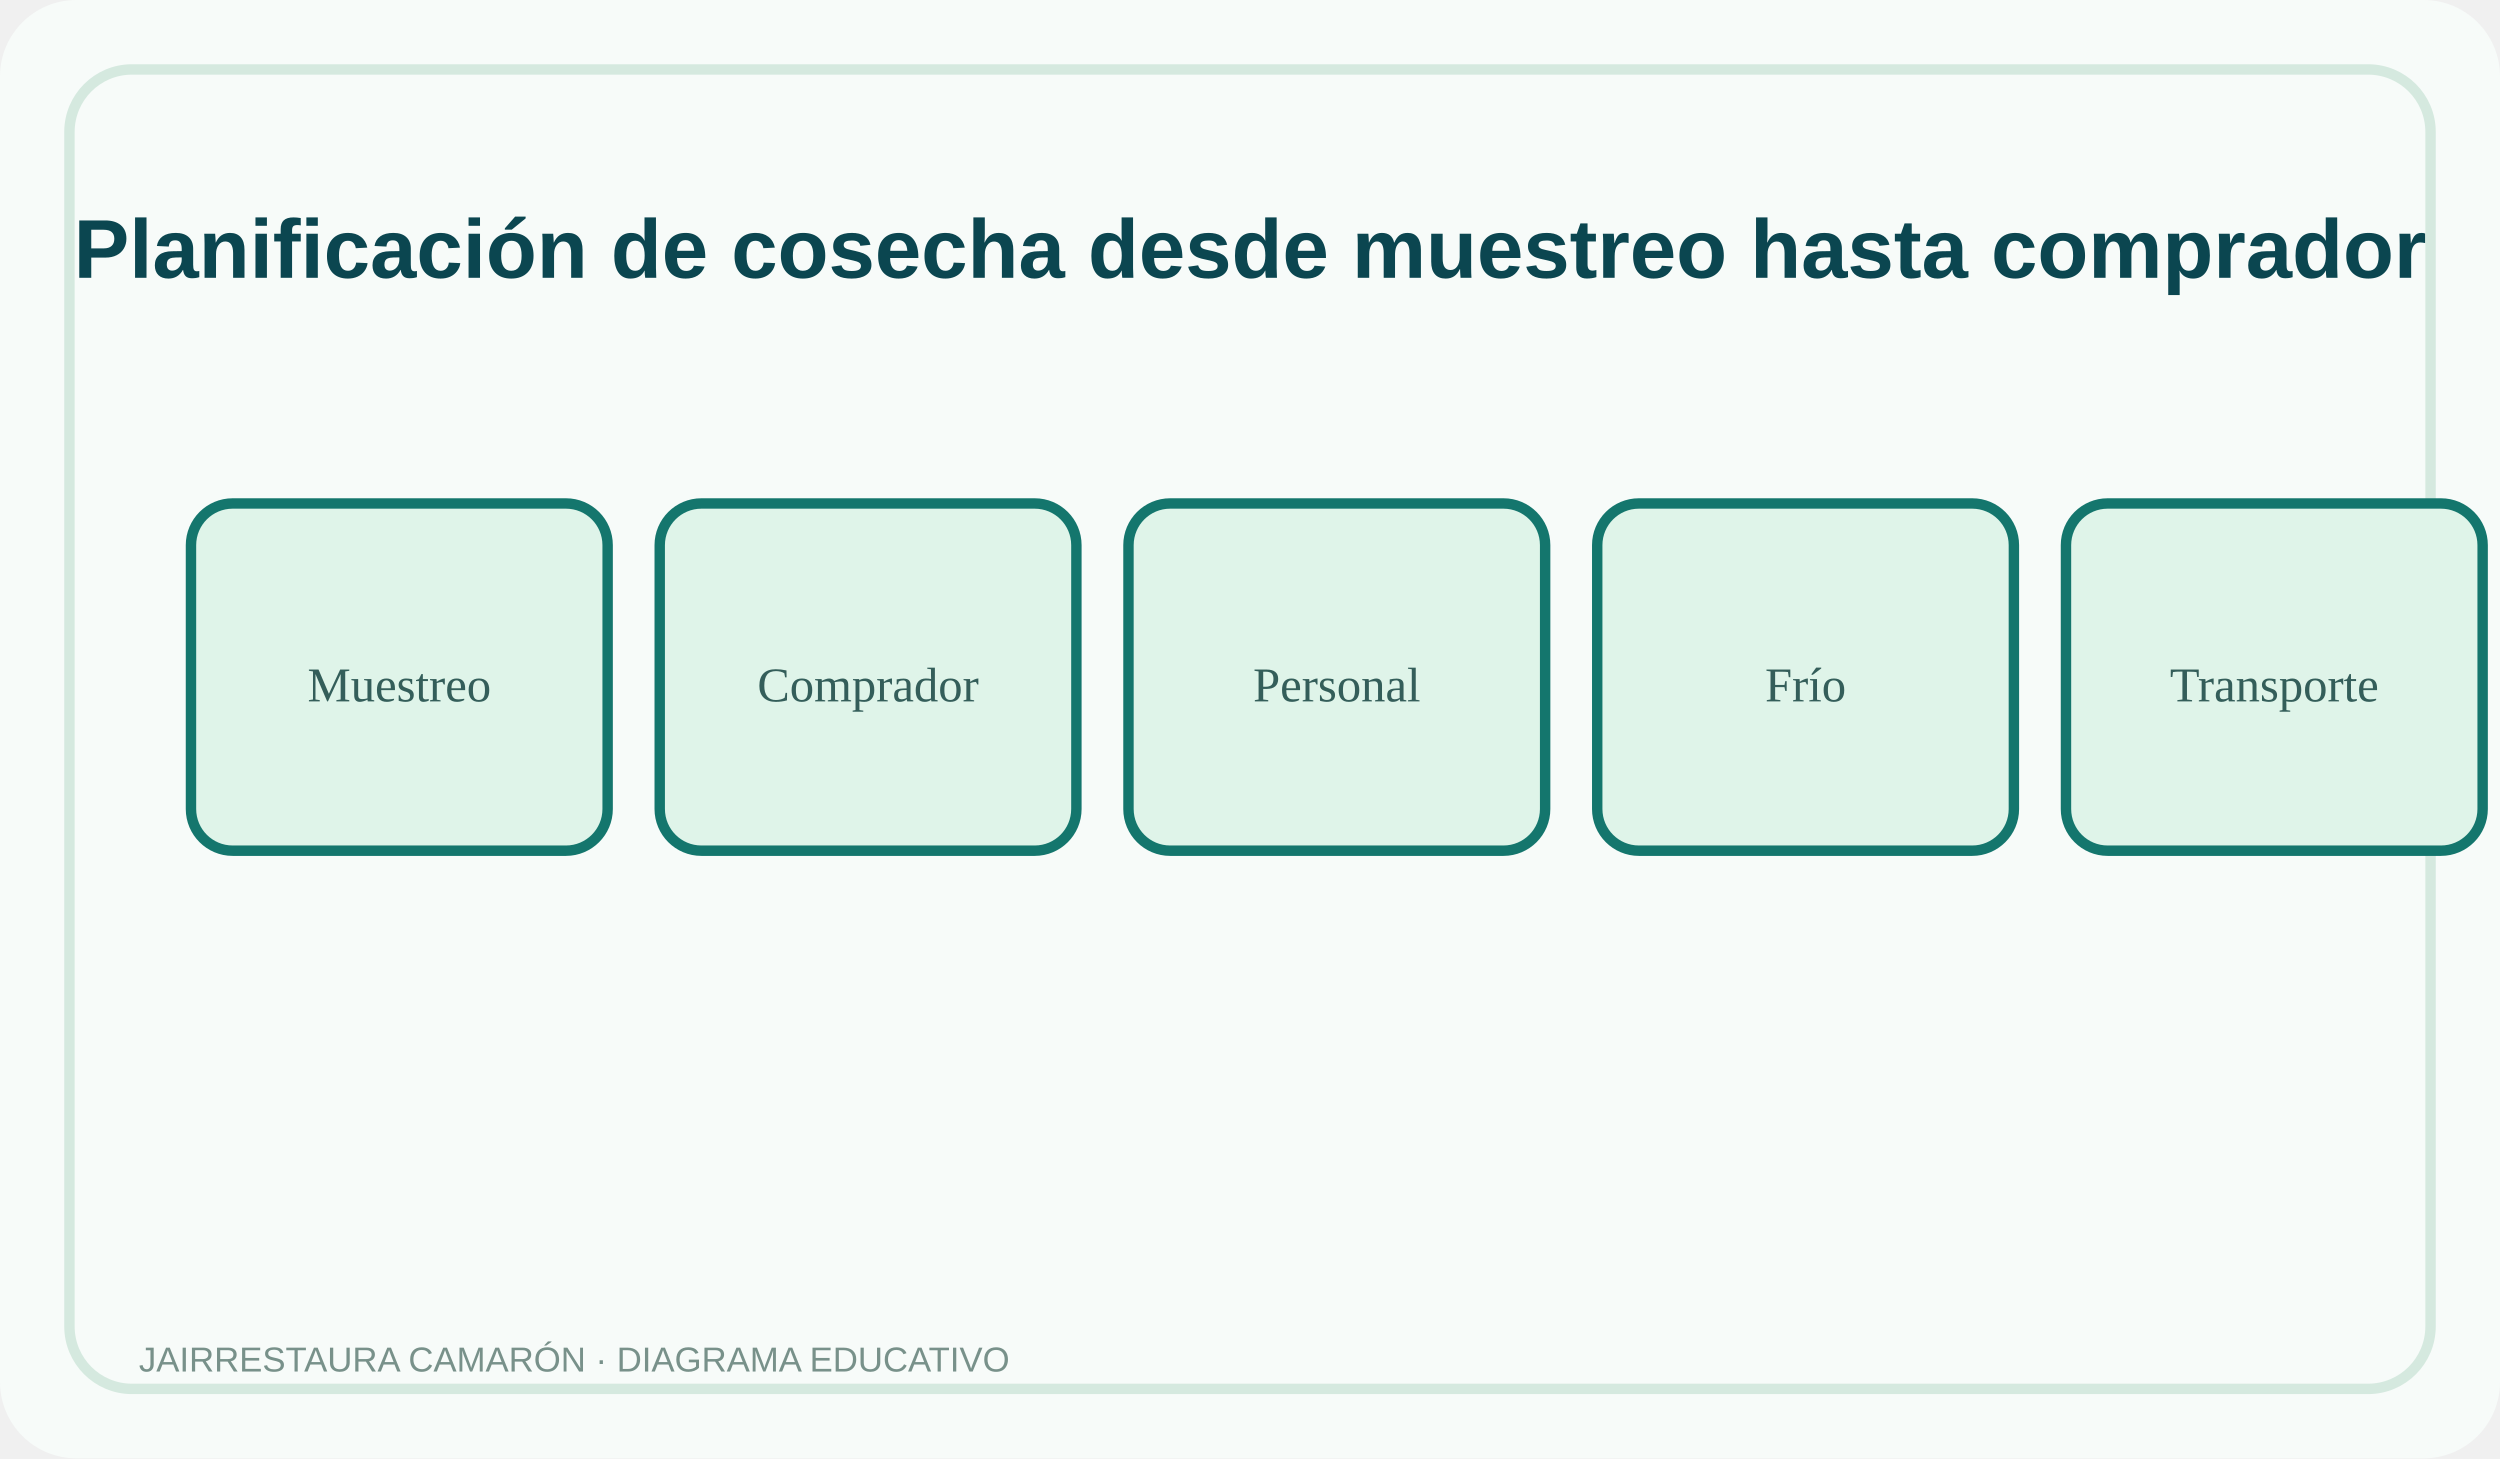
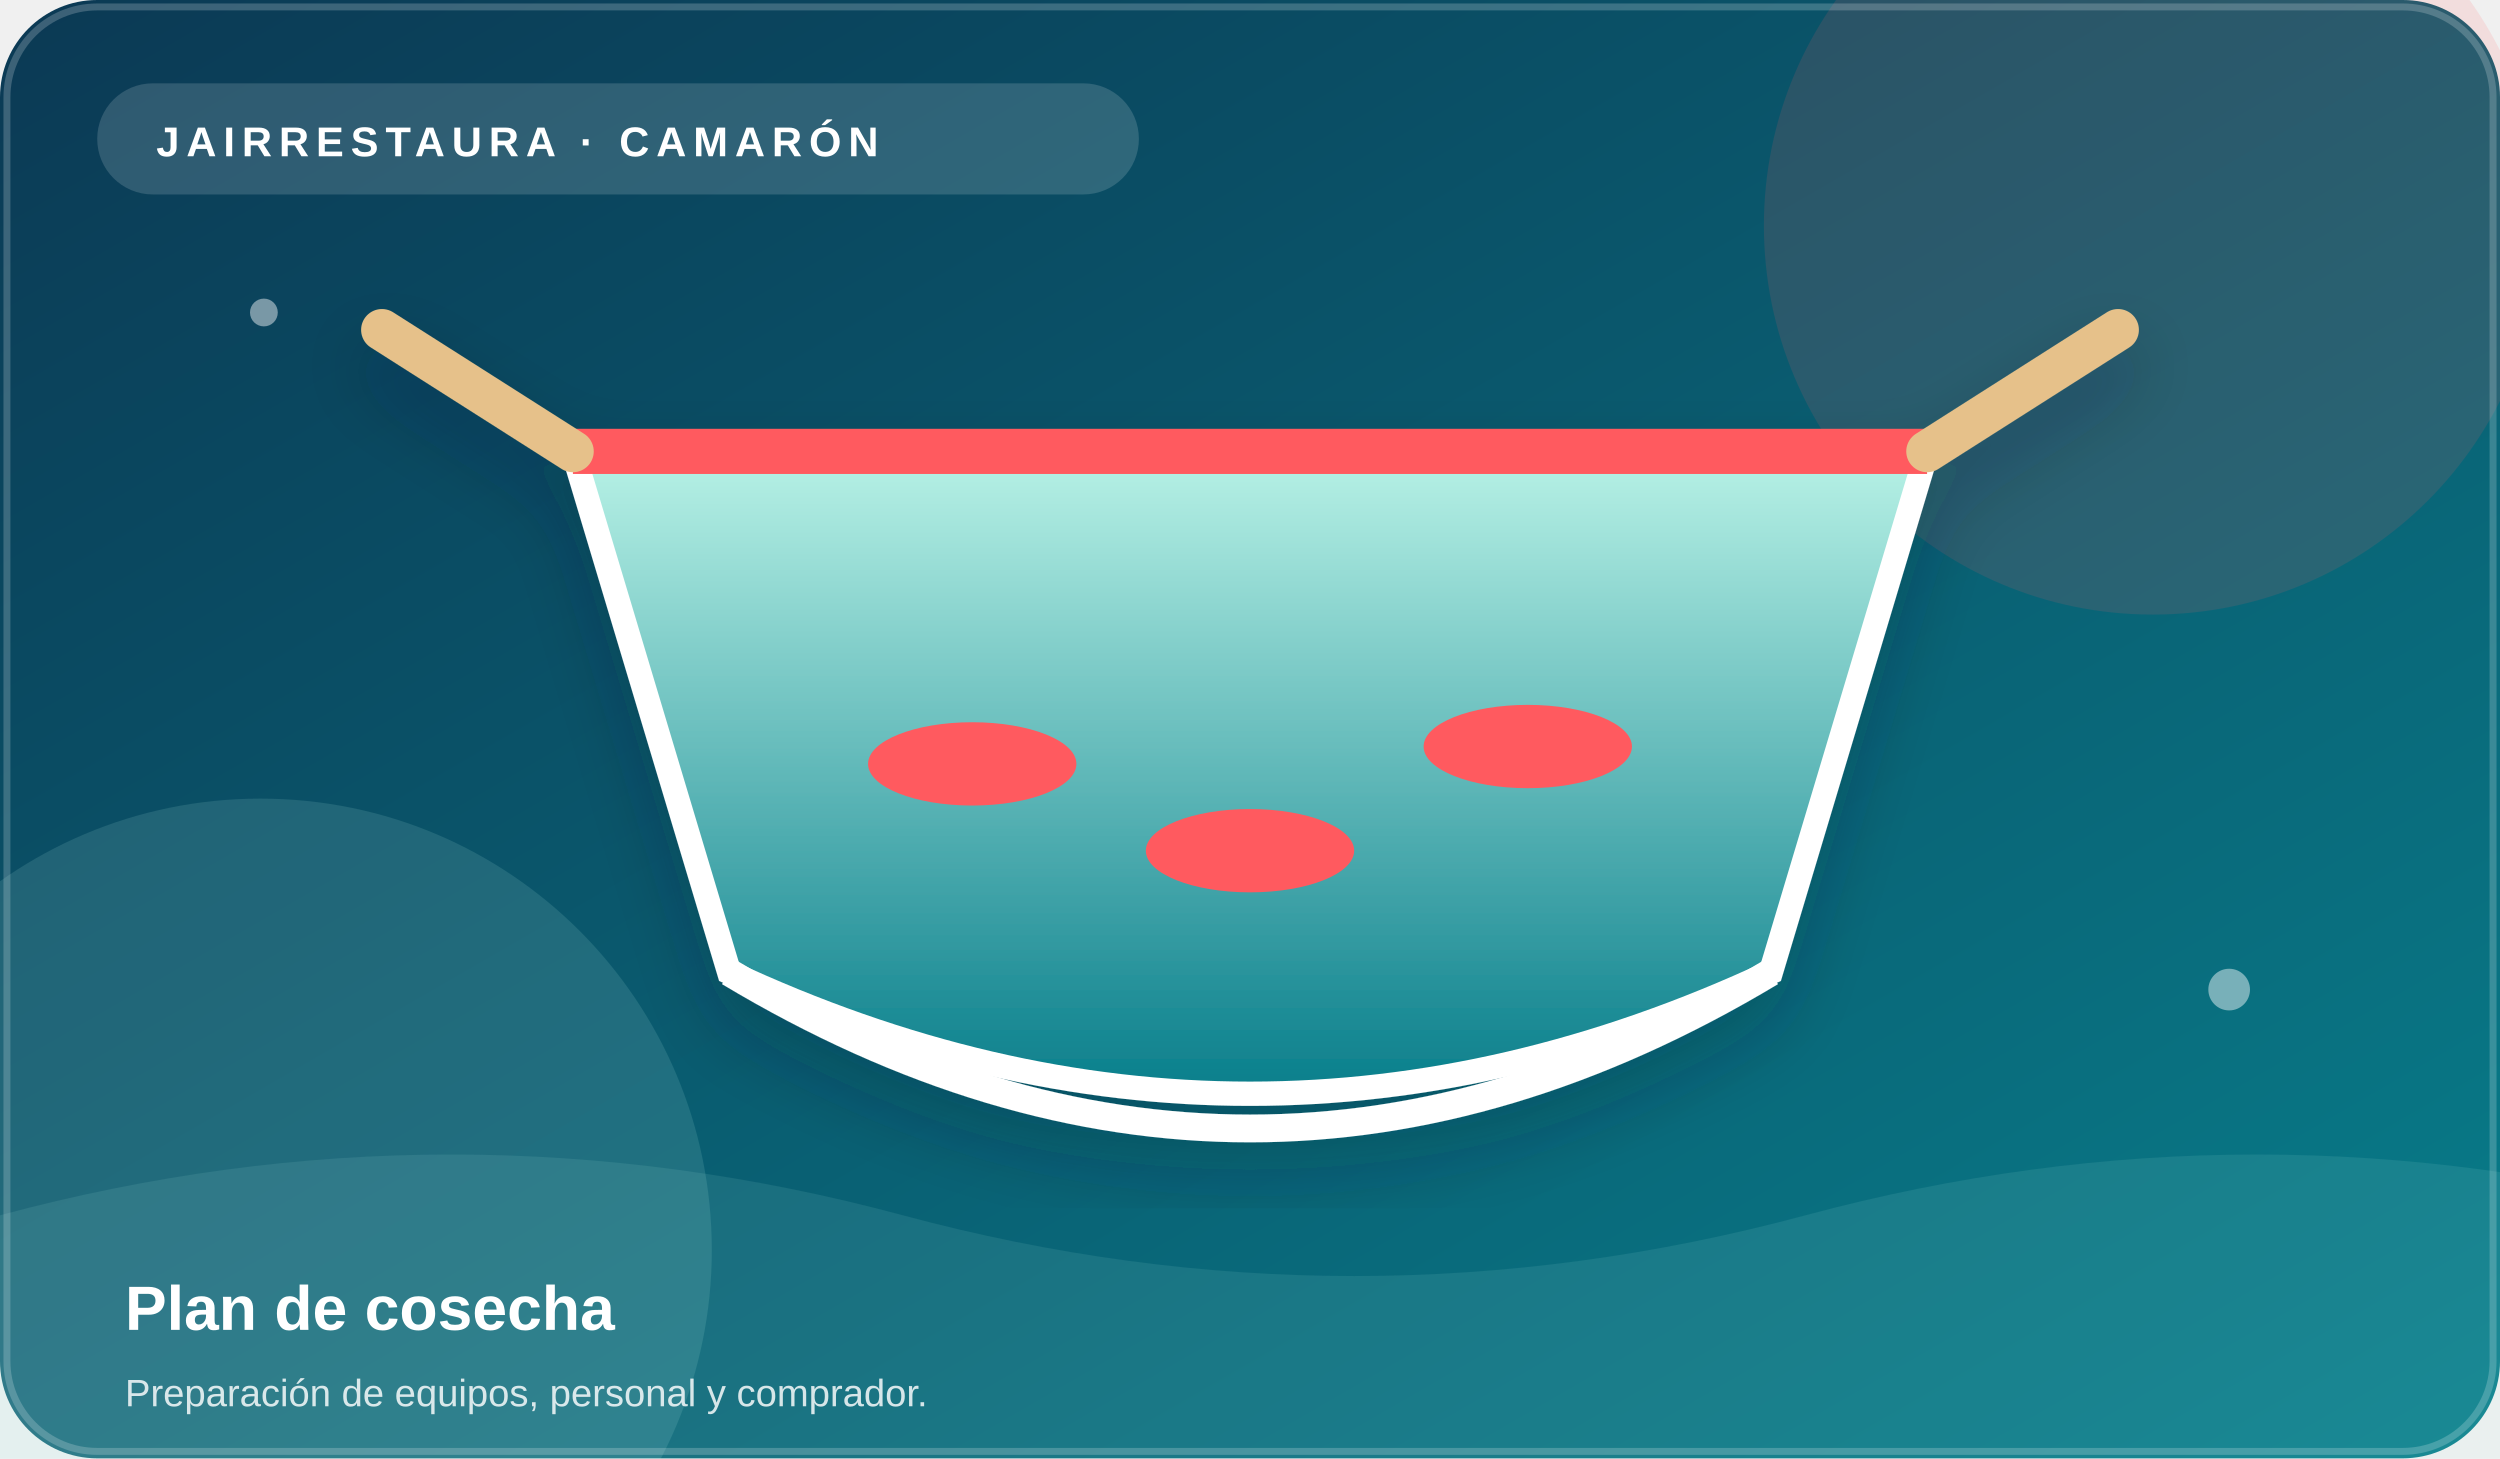
- <svg xmlns="http://www.w3.org/2000/svg" viewBox="0 0 720 420">
-   <rect width="720" height="420" rx="22" fill="#f7fbf9" />
-   <rect x="20" y="20" width="680" height="380" rx="18" fill="none" stroke="#d5e9df" stroke-width="3" />
-   <text x="360" y="80" text-anchor="middle" font-family="Arial" font-size="24" font-weight="700" fill="#0b4650">Planificación de cosecha desde muestreo hasta comprador</text>
-   <rect x="55" y="145" width="120" height="100" rx="12" fill="#dff4e9" stroke="#14766d" stroke-width="3" />
-   <text x="115" y="202" text-anchor="middle" font-size="14" fill="#345e5a">Muestreo</text>
-   <rect x="190" y="145" width="120" height="100" rx="12" fill="#dff4e9" stroke="#14766d" stroke-width="3" />
-   <text x="250" y="202" text-anchor="middle" font-size="14" fill="#345e5a">Comprador</text>
-   <rect x="325" y="145" width="120" height="100" rx="12" fill="#dff4e9" stroke="#14766d" stroke-width="3" />
-   <text x="385" y="202" text-anchor="middle" font-size="14" fill="#345e5a">Personal</text>
-   <rect x="460" y="145" width="120" height="100" rx="12" fill="#dff4e9" stroke="#14766d" stroke-width="3" />
-   <text x="520" y="202" text-anchor="middle" font-size="14" fill="#345e5a">Frío</text>
-   <rect x="595" y="145" width="120" height="100" rx="12" fill="#dff4e9" stroke="#14766d" stroke-width="3" />
-   <text x="655" y="202" text-anchor="middle" font-size="14" fill="#345e5a">Transporte</text>
-   <text x="40" y="395" font-family="Arial" font-size="10" fill="#78918a">JAIRRESTAURA CAMARÓN · DIAGRAMA EDUCATIVO</text>
+ <svg xmlns="http://www.w3.org/2000/svg" viewBox="0 0 720 420" role="img" aria-labelledby="t d">
+   <defs>
+     <linearGradient id="bg" x2="1" y2="1">
+       <stop stop-color="#0b3954" />
+       <stop offset="1" stop-color="#087e8b" />
+     </linearGradient>
+     <linearGradient id="water" x2="0" y2="1">
+       <stop stop-color="#b8f2e6" />
+       <stop offset="1" stop-color="#087e8b" />
+     </linearGradient>
+     <linearGradient id="gold" x2="1" y2="1">
+       <stop stop-color="#ff5a5f" />
+       <stop offset="1" stop-color="#e76f51" />
+     </linearGradient>
+     <filter id="shadow">
+       <feDropShadow dx="0" dy="10" stdDeviation="10" flood-color="#032b36" flood-opacity=".24" />
+     </filter>
+   </defs>
+   <rect width="720" height="420" rx="28" fill="url(#bg)" />
+   <circle cx="620" cy="65" r="112" fill="#ff5a5f" opacity=".13" />
+   <circle cx="75" cy="360" r="130" fill="#b8f2e6" opacity=".13" />
+   <g fill="#fff" opacity=".45">
+     <circle cx="76" cy="90" r="4">
+       <animate attributeName="cy" values="90;70;90" dur="4s" repeatCount="indefinite" />
+     </circle>
+     <circle cx="642" cy="285" r="6">
+       <animate attributeName="cy" values="285;260;285" dur="5s" repeatCount="indefinite" />
+     </circle>
+     <circle cx="585" cy="110" r="3" />
+   </g>
+   <g filter="url(#shadow)">
+     <path d="M165 130 L555 130 L510 280 Q360 350 210 280Z" fill="url(#water)" stroke="#fff" stroke-width="7" />
+     <path d="M165 130 L555 130" stroke="#ff5a5f" stroke-width="13" />
+     <path d="M210 280 Q360 370 510 280" fill="none" stroke="#fff" stroke-width="8" />
+     <g fill="#ff5a5f">
+       <ellipse cx="280" cy="220" rx="30" ry="12" />
+       <ellipse cx="360" cy="245" rx="30" ry="12" />
+       <ellipse cx="440" cy="215" rx="30" ry="12" />
+     </g>
+     <path d="M110 95 L165 130 M610 95 L555 130" stroke="#e6c18a" stroke-width="12" stroke-linecap="round" />
+   </g>
+   <path d="M0 350 Q130 315 260 350 T520 350 T780 350 V420 H0Z" fill="#b8f2e6" opacity=".10" />
+   <rect x="28" y="24" width="300" height="32" rx="16" fill="#fff" fill-opacity=".15" />
+   <text x="45" y="45" fill="#fff" font-family="Arial,sans-serif" font-size="12" font-weight="700" letter-spacing="2">JAIRRESTAURA · CAMARÓN</text>
+   <text x="36" y="383" fill="#fff" font-family="Arial,sans-serif" font-size="18" font-weight="800">Plan de cosecha</text>
+   <text x="36" y="405" fill="#fff" fill-opacity=".82" font-family="Arial,sans-serif" font-size="11">Preparación de equipos, personal y comprador.</text>
+   <rect x="2" y="2" width="716" height="416" rx="26" fill="none" stroke="#fff" stroke-opacity=".2" stroke-width="2" />
</svg>
